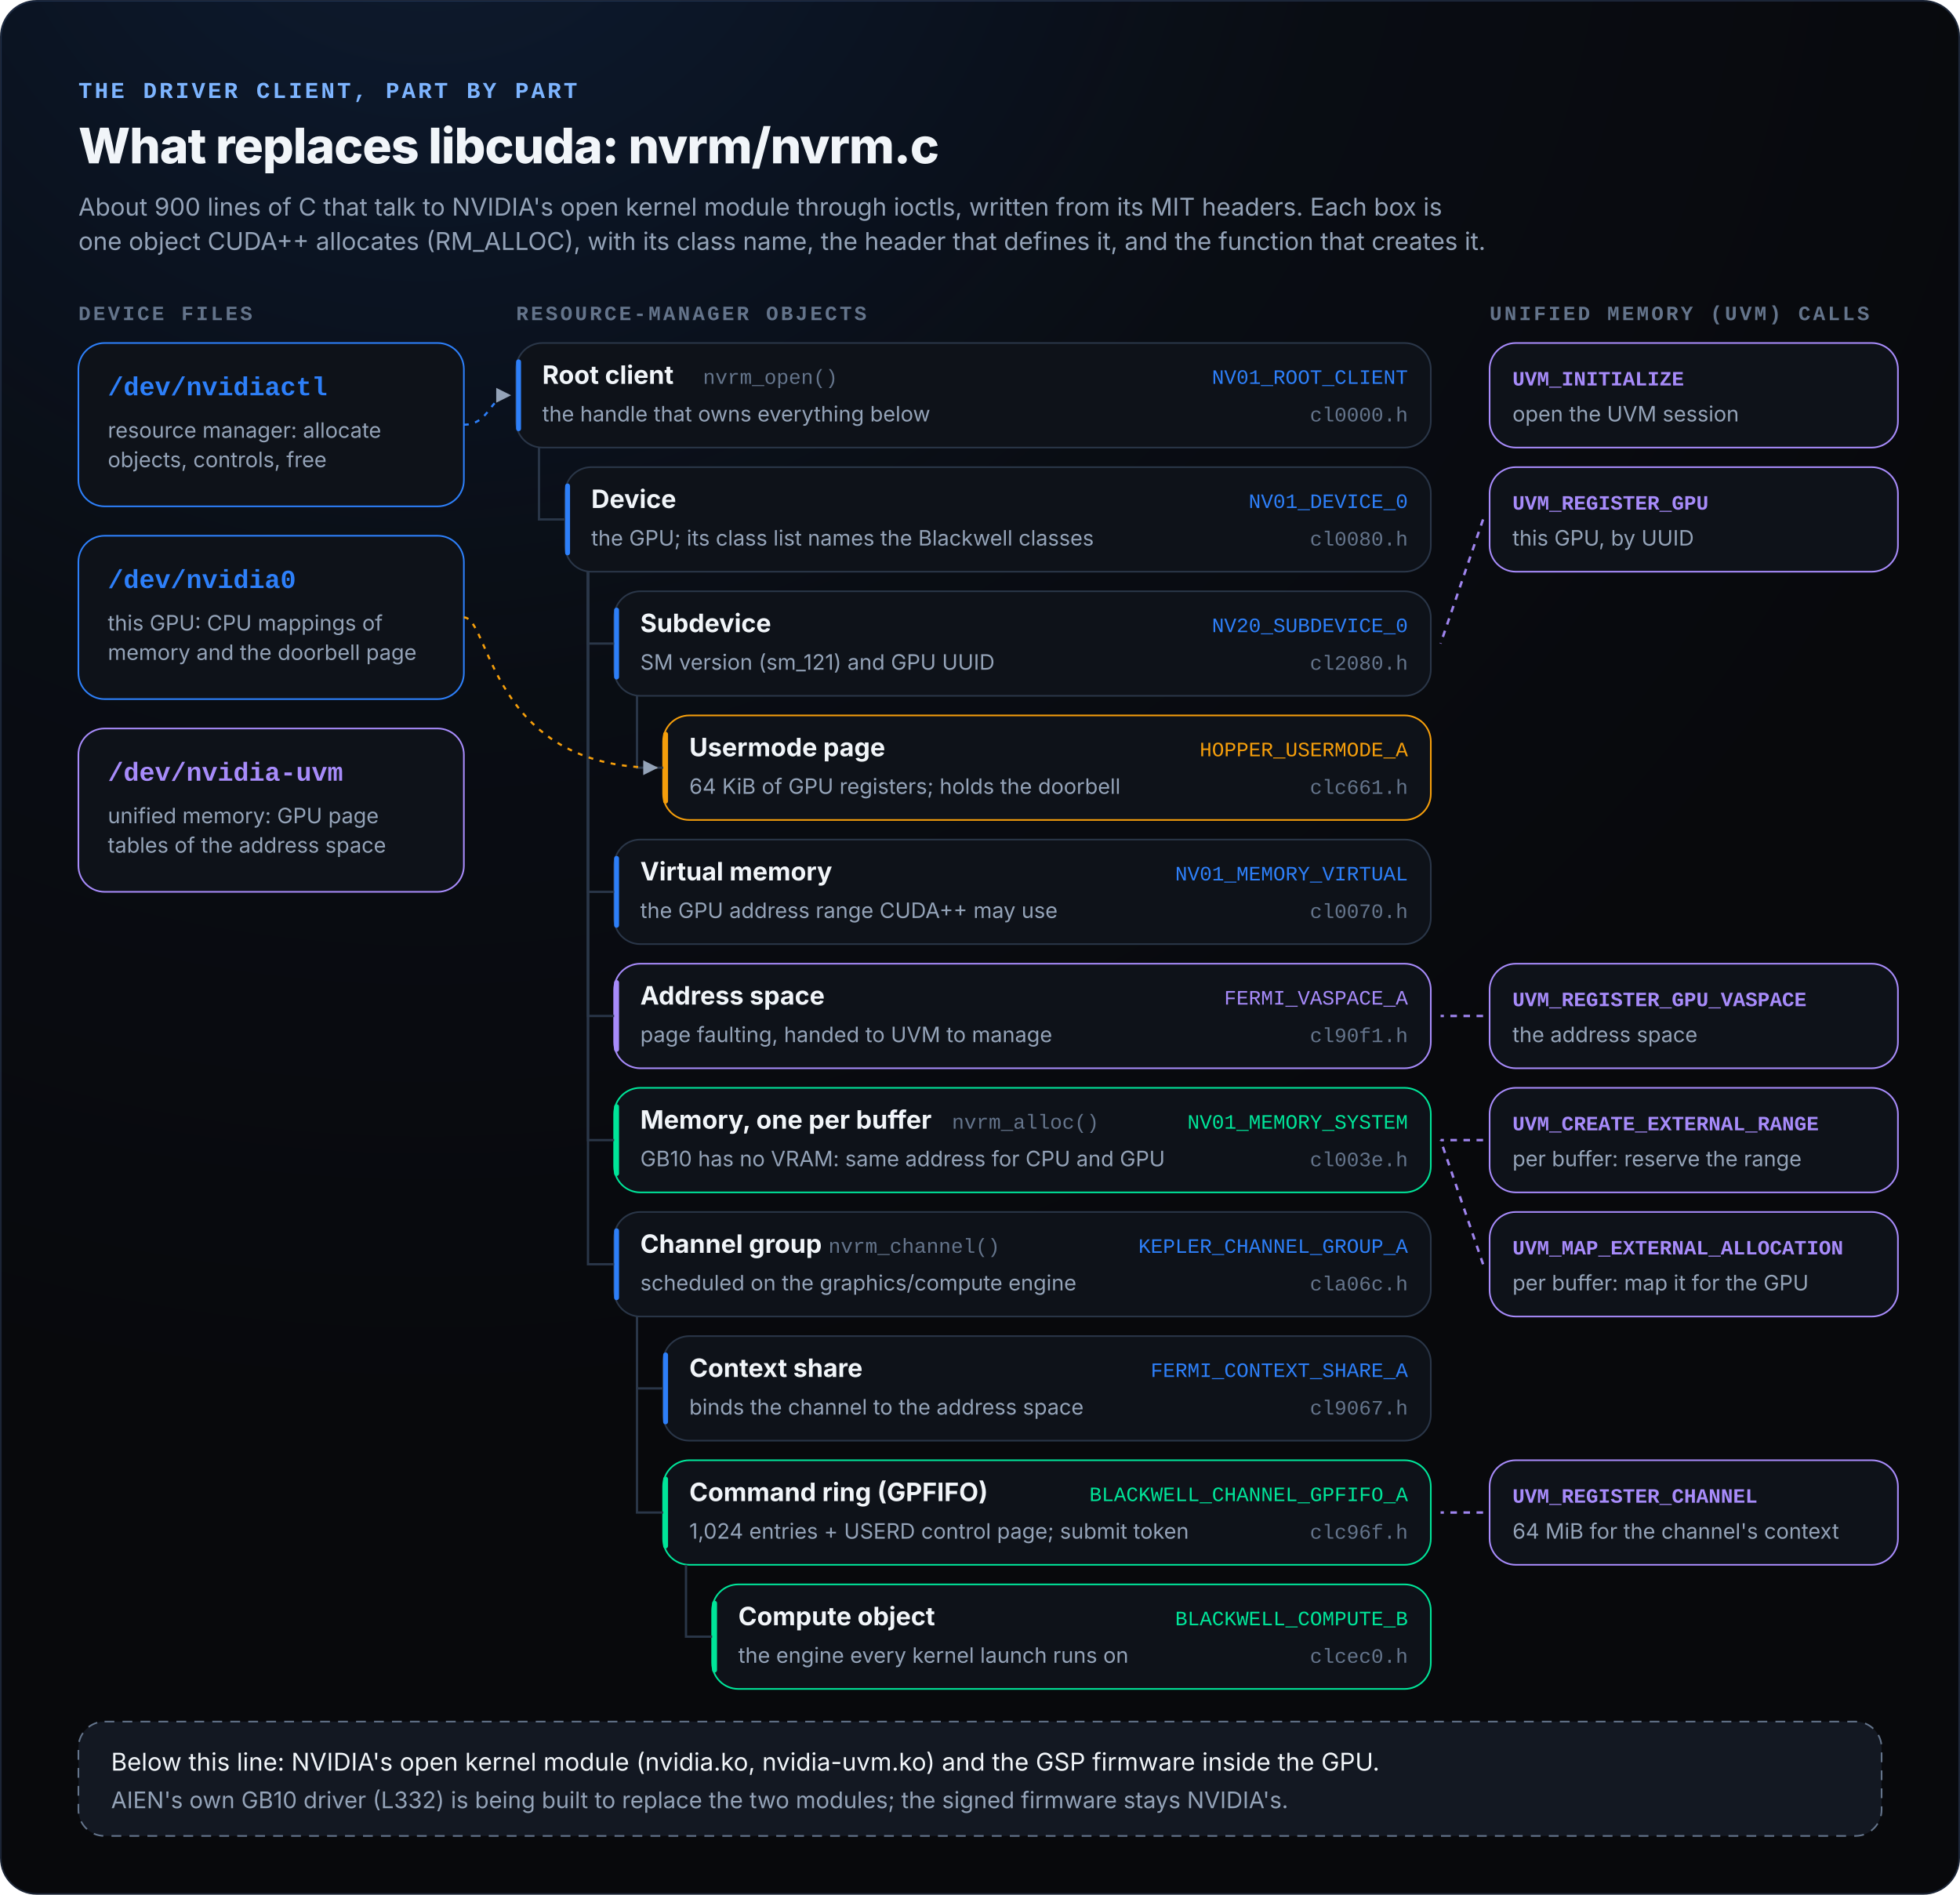
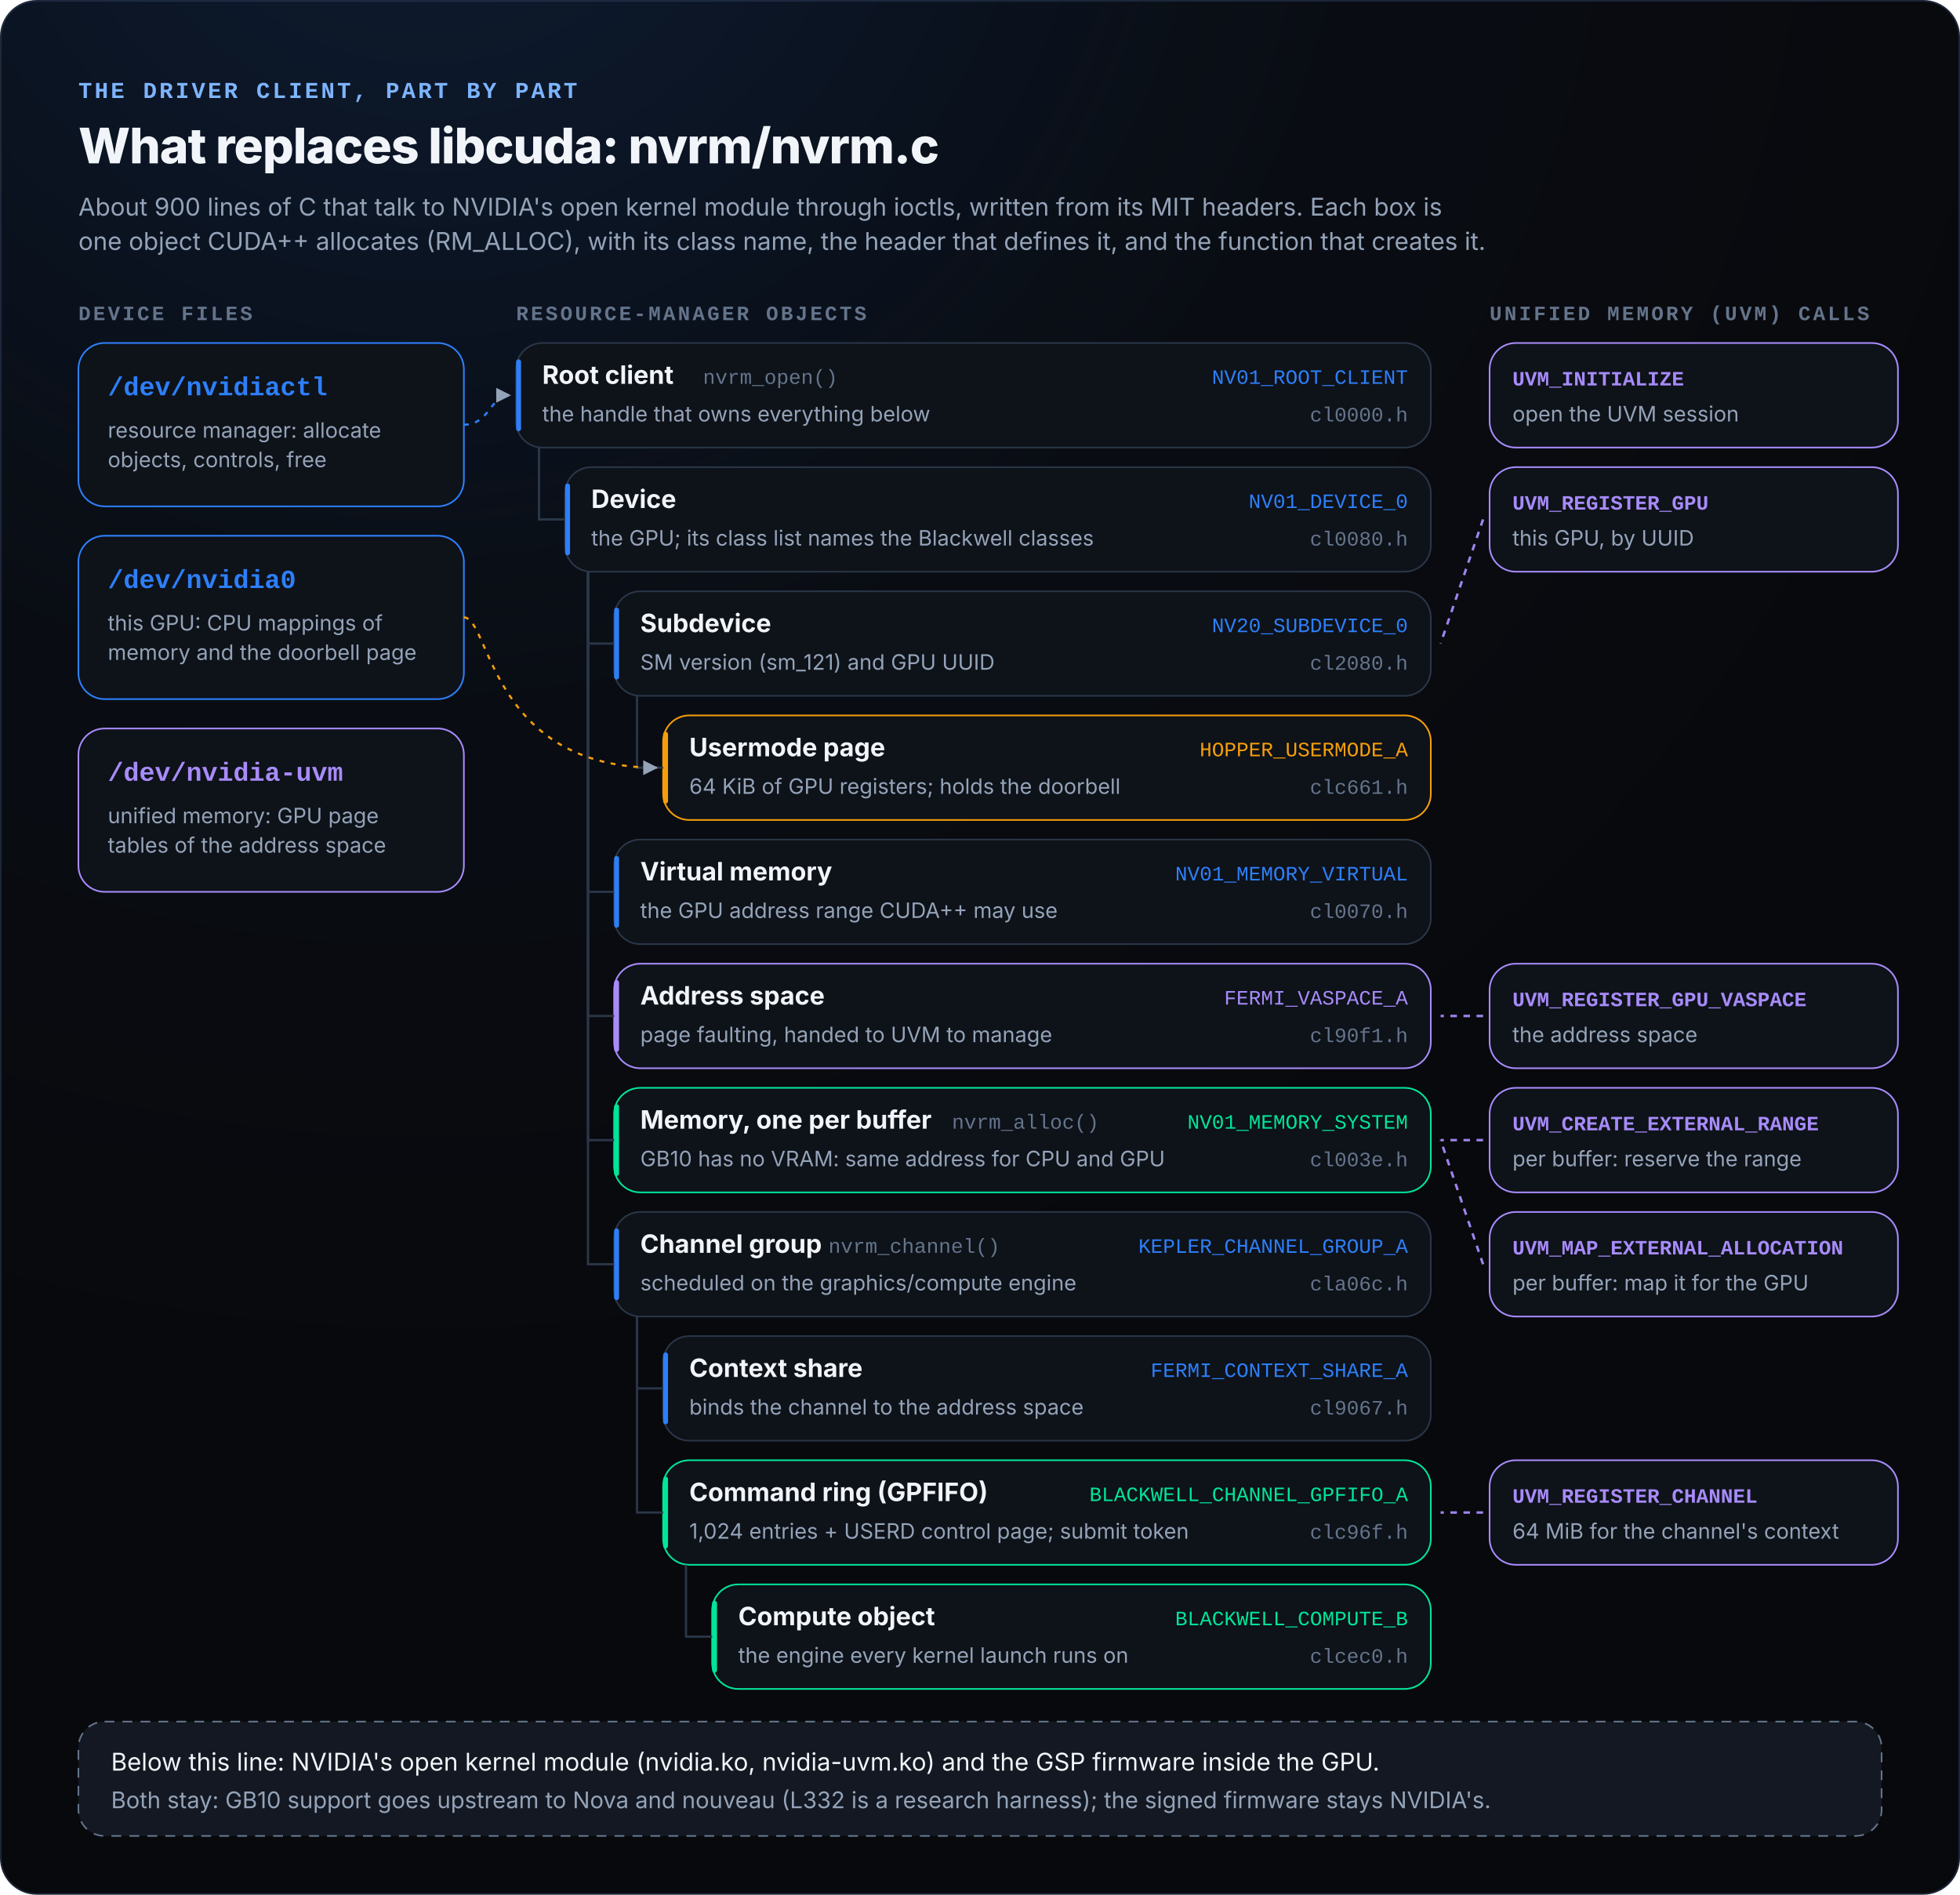
<svg xmlns="http://www.w3.org/2000/svg" width="1200" height="1160" viewBox="0 0 1200 1160" role="img" aria-labelledby="t d">
  <defs>
    <radialGradient id="glow" cx="22%" cy="-10%" r="85%">
      <stop offset="0" stop-color="#2d7ff9" stop-opacity="0.16" />
      <stop offset="0.55" stop-color="#2d7ff9" stop-opacity="0.03" />
      <stop offset="1" stop-color="#2d7ff9" stop-opacity="0" />
    </radialGradient>
    <radialGradient id="glow2" cx="92%" cy="8%" r="45%">
      <stop offset="0" stop-color="#00e599" stop-opacity="0.08" />
      <stop offset="1" stop-color="#00e599" stop-opacity="0" />
    </radialGradient>
    <marker id="arrow" viewBox="0 0 10 10" refX="9" refY="5" markerWidth="7" markerHeight="7" orient="auto-start-reverse">
      <path d="M0 0 L10 5 L0 10 z" fill="#94a3b8" />
    </marker>
  </defs>
  <rect x="0.5" y="0.5" width="1199.0" height="1159.0" rx="22" fill="#08090c" stroke="#1c2536" stroke-width="1.0" />
  <rect x="0.5" y="0.5" width="1199.0" height="1159.0" rx="22" fill="url(#glow)" stroke="none" stroke-width="1.0" />
  <text x="48.0" y="60.0" font-family="ui-monospace, SFMono-Regular, Menlo, Consolas, 'Liberation Mono', monospace" font-size="14" font-weight="600" fill="#7db4ff" text-anchor="start" letter-spacing="1.5">THE DRIVER CLIENT, PART BY PART</text>
  <text x="48.0" y="100.0" font-family="Inter, ui-sans-serif, -apple-system, 'Segoe UI', Helvetica, Arial, sans-serif" font-size="30" font-weight="800" fill="#f1f5f9" text-anchor="start" letter-spacing="-0.5">What replaces libcuda: nvrm/nvrm.c</text>
  <text x="48.0" y="132.0" font-family="Inter, ui-sans-serif, -apple-system, 'Segoe UI', Helvetica, Arial, sans-serif" font-size="15" font-weight="400" fill="#94a3b8" text-anchor="start">About 900 lines of C that talk to NVIDIA's open kernel module through ioctls, written from its MIT headers. Each box is</text>
  <text x="48.0" y="153.0" font-family="Inter, ui-sans-serif, -apple-system, 'Segoe UI', Helvetica, Arial, sans-serif" font-size="15" font-weight="400" fill="#94a3b8" text-anchor="start">one object CUDA++ allocates (RM_ALLOC), with its class name, the header that defines it, and the function that creates it.</text>
  <text x="48.0" y="196.0" font-family="ui-monospace, SFMono-Regular, Menlo, Consolas, 'Liberation Mono', monospace" font-size="12.5" font-weight="700" fill="#64748b" text-anchor="start" letter-spacing="1.5">DEVICE FILES</text>
  <rect x="48.0" y="210.0" width="236.0" height="100.0" rx="16.0" fill="#0e1219" stroke="#2d7ff9" stroke-width="1.0" />
  <text x="66.0" y="242.0" font-family="ui-monospace, SFMono-Regular, Menlo, Consolas, 'Liberation Mono', monospace" font-size="16" font-weight="700" fill="#2d7ff9" text-anchor="start">/dev/nvidiactl</text>
  <text x="66.0" y="268.0" font-family="Inter, ui-sans-serif, -apple-system, 'Segoe UI', Helvetica, Arial, sans-serif" font-size="13" font-weight="400" fill="#94a3b8" text-anchor="start">resource manager: allocate</text>
  <text x="66.0" y="286.0" font-family="Inter, ui-sans-serif, -apple-system, 'Segoe UI', Helvetica, Arial, sans-serif" font-size="13" font-weight="400" fill="#94a3b8" text-anchor="start">objects, controls, free</text>
  <rect x="48.0" y="328.0" width="236.0" height="100.0" rx="16.0" fill="#0e1219" stroke="#2d7ff9" stroke-width="1.0" />
  <text x="66.0" y="360.0" font-family="ui-monospace, SFMono-Regular, Menlo, Consolas, 'Liberation Mono', monospace" font-size="16" font-weight="700" fill="#2d7ff9" text-anchor="start">/dev/nvidia0</text>
  <text x="66.0" y="386.0" font-family="Inter, ui-sans-serif, -apple-system, 'Segoe UI', Helvetica, Arial, sans-serif" font-size="13" font-weight="400" fill="#94a3b8" text-anchor="start">this GPU: CPU mappings of</text>
  <text x="66.0" y="404.0" font-family="Inter, ui-sans-serif, -apple-system, 'Segoe UI', Helvetica, Arial, sans-serif" font-size="13" font-weight="400" fill="#94a3b8" text-anchor="start">memory and the doorbell page</text>
  <rect x="48.0" y="446.0" width="236.0" height="100.0" rx="16.0" fill="#0e1219" stroke="#a78bfa" stroke-width="1.0" />
  <text x="66.0" y="478.0" font-family="ui-monospace, SFMono-Regular, Menlo, Consolas, 'Liberation Mono', monospace" font-size="16" font-weight="700" fill="#a78bfa" text-anchor="start">/dev/nvidia-uvm</text>
  <text x="66.0" y="504.0" font-family="Inter, ui-sans-serif, -apple-system, 'Segoe UI', Helvetica, Arial, sans-serif" font-size="13" font-weight="400" fill="#94a3b8" text-anchor="start">unified memory: GPU page</text>
  <text x="66.0" y="522.0" font-family="Inter, ui-sans-serif, -apple-system, 'Segoe UI', Helvetica, Arial, sans-serif" font-size="13" font-weight="400" fill="#94a3b8" text-anchor="start">tables of the address space</text>
  <text x="316.0" y="196.0" font-family="ui-monospace, SFMono-Regular, Menlo, Consolas, 'Liberation Mono', monospace" font-size="12.5" font-weight="700" fill="#64748b" text-anchor="start" letter-spacing="1.5">RESOURCE-MANAGER OBJECTS</text>
  <rect x="316.0" y="210.0" width="560.0" height="64.0" rx="16.0" fill="#0e1219" stroke="#2a3648" stroke-width="1.0" />
  <rect x="316.0" y="220.0" width="3.0" height="44.0" rx="1.5" fill="#2d7ff9" stroke="none" stroke-width="1.0" />
  <text x="332.0" y="235.0" font-family="Inter, ui-sans-serif, -apple-system, 'Segoe UI', Helvetica, Arial, sans-serif" font-size="15.5" font-weight="700" fill="#f1f5f9" text-anchor="start">Root client</text>
  <text x="430.4" y="235.0" font-family="ui-monospace, SFMono-Regular, Menlo, Consolas, 'Liberation Mono', monospace" font-size="12.5" font-weight="400" fill="#64748b" text-anchor="start">nvrm_open()</text>
  <text x="862.0" y="235.0" font-family="ui-monospace, SFMono-Regular, Menlo, Consolas, 'Liberation Mono', monospace" font-size="12.5" font-weight="400" fill="#2d7ff9" text-anchor="end">NV01_ROOT_CLIENT</text>
  <text x="332.0" y="258.0" font-family="Inter, ui-sans-serif, -apple-system, 'Segoe UI', Helvetica, Arial, sans-serif" font-size="13" font-weight="400" fill="#94a3b8" text-anchor="start">the handle that owns everything below</text>
  <text x="862.0" y="258.0" font-family="ui-monospace, SFMono-Regular, Menlo, Consolas, 'Liberation Mono', monospace" font-size="12.5" font-weight="400" fill="#64748b" text-anchor="end">cl0000.h</text>
  <rect x="346.0" y="286.0" width="530.0" height="64.0" rx="16.0" fill="#0e1219" stroke="#2a3648" stroke-width="1.0" />
  <rect x="346.0" y="296.0" width="3.0" height="44.0" rx="1.5" fill="#2d7ff9" stroke="none" stroke-width="1.0" />
  <text x="362.0" y="311.0" font-family="Inter, ui-sans-serif, -apple-system, 'Segoe UI', Helvetica, Arial, sans-serif" font-size="15.5" font-weight="700" fill="#f1f5f9" text-anchor="start">Device</text>
  <text x="862.0" y="311.0" font-family="ui-monospace, SFMono-Regular, Menlo, Consolas, 'Liberation Mono', monospace" font-size="12.5" font-weight="400" fill="#2d7ff9" text-anchor="end">NV01_DEVICE_0</text>
  <text x="362.0" y="334.0" font-family="Inter, ui-sans-serif, -apple-system, 'Segoe UI', Helvetica, Arial, sans-serif" font-size="13" font-weight="400" fill="#94a3b8" text-anchor="start">the GPU; its class list names the Blackwell classes</text>
  <text x="862.0" y="334.0" font-family="ui-monospace, SFMono-Regular, Menlo, Consolas, 'Liberation Mono', monospace" font-size="12.5" font-weight="400" fill="#64748b" text-anchor="end">cl0080.h</text>
  <rect x="376.0" y="362.0" width="500.0" height="64.0" rx="16.0" fill="#0e1219" stroke="#2a3648" stroke-width="1.0" />
  <rect x="376.0" y="372.0" width="3.0" height="44.0" rx="1.5" fill="#2d7ff9" stroke="none" stroke-width="1.0" />
  <text x="392.0" y="387.0" font-family="Inter, ui-sans-serif, -apple-system, 'Segoe UI', Helvetica, Arial, sans-serif" font-size="15.5" font-weight="700" fill="#f1f5f9" text-anchor="start">Subdevice</text>
  <text x="862.0" y="387.0" font-family="ui-monospace, SFMono-Regular, Menlo, Consolas, 'Liberation Mono', monospace" font-size="12.5" font-weight="400" fill="#2d7ff9" text-anchor="end">NV20_SUBDEVICE_0</text>
  <text x="392.0" y="410.0" font-family="Inter, ui-sans-serif, -apple-system, 'Segoe UI', Helvetica, Arial, sans-serif" font-size="13" font-weight="400" fill="#94a3b8" text-anchor="start">SM version (sm_121) and GPU UUID</text>
  <text x="862.0" y="410.0" font-family="ui-monospace, SFMono-Regular, Menlo, Consolas, 'Liberation Mono', monospace" font-size="12.5" font-weight="400" fill="#64748b" text-anchor="end">cl2080.h</text>
  <rect x="406.0" y="438.0" width="470.0" height="64.0" rx="16.0" fill="#0e1219" stroke="#f59e0b" stroke-width="1.0" />
  <rect x="406.0" y="448.0" width="3.0" height="44.0" rx="1.5" fill="#f59e0b" stroke="none" stroke-width="1.0" />
  <text x="422.0" y="463.0" font-family="Inter, ui-sans-serif, -apple-system, 'Segoe UI', Helvetica, Arial, sans-serif" font-size="15.5" font-weight="700" fill="#f1f5f9" text-anchor="start">Usermode page</text>
  <text x="862.0" y="463.0" font-family="ui-monospace, SFMono-Regular, Menlo, Consolas, 'Liberation Mono', monospace" font-size="12.5" font-weight="400" fill="#f59e0b" text-anchor="end">HOPPER_USERMODE_A</text>
  <text x="422.0" y="486.0" font-family="Inter, ui-sans-serif, -apple-system, 'Segoe UI', Helvetica, Arial, sans-serif" font-size="13" font-weight="400" fill="#94a3b8" text-anchor="start">64 KiB of GPU registers; holds the doorbell</text>
  <text x="862.0" y="486.0" font-family="ui-monospace, SFMono-Regular, Menlo, Consolas, 'Liberation Mono', monospace" font-size="12.5" font-weight="400" fill="#64748b" text-anchor="end">clc661.h</text>
  <rect x="376.0" y="514.0" width="500.0" height="64.0" rx="16.0" fill="#0e1219" stroke="#2a3648" stroke-width="1.0" />
  <rect x="376.0" y="524.0" width="3.0" height="44.0" rx="1.5" fill="#2d7ff9" stroke="none" stroke-width="1.0" />
  <text x="392.0" y="539.0" font-family="Inter, ui-sans-serif, -apple-system, 'Segoe UI', Helvetica, Arial, sans-serif" font-size="15.5" font-weight="700" fill="#f1f5f9" text-anchor="start">Virtual memory</text>
  <text x="862.0" y="539.0" font-family="ui-monospace, SFMono-Regular, Menlo, Consolas, 'Liberation Mono', monospace" font-size="12.5" font-weight="400" fill="#2d7ff9" text-anchor="end">NV01_MEMORY_VIRTUAL</text>
  <text x="392.0" y="562.0" font-family="Inter, ui-sans-serif, -apple-system, 'Segoe UI', Helvetica, Arial, sans-serif" font-size="13" font-weight="400" fill="#94a3b8" text-anchor="start">the GPU address range CUDA++ may use</text>
  <text x="862.0" y="562.0" font-family="ui-monospace, SFMono-Regular, Menlo, Consolas, 'Liberation Mono', monospace" font-size="12.5" font-weight="400" fill="#64748b" text-anchor="end">cl0070.h</text>
  <rect x="376.0" y="590.0" width="500.0" height="64.0" rx="16.0" fill="#0e1219" stroke="#a78bfa" stroke-width="1.0" />
  <rect x="376.0" y="600.0" width="3.0" height="44.0" rx="1.5" fill="#a78bfa" stroke="none" stroke-width="1.0" />
  <text x="392.0" y="615.0" font-family="Inter, ui-sans-serif, -apple-system, 'Segoe UI', Helvetica, Arial, sans-serif" font-size="15.5" font-weight="700" fill="#f1f5f9" text-anchor="start">Address space</text>
  <text x="862.0" y="615.0" font-family="ui-monospace, SFMono-Regular, Menlo, Consolas, 'Liberation Mono', monospace" font-size="12.5" font-weight="400" fill="#a78bfa" text-anchor="end">FERMI_VASPACE_A</text>
  <text x="392.0" y="638.0" font-family="Inter, ui-sans-serif, -apple-system, 'Segoe UI', Helvetica, Arial, sans-serif" font-size="13" font-weight="400" fill="#94a3b8" text-anchor="start">page faulting, handed to UVM to manage</text>
  <text x="862.0" y="638.0" font-family="ui-monospace, SFMono-Regular, Menlo, Consolas, 'Liberation Mono', monospace" font-size="12.5" font-weight="400" fill="#64748b" text-anchor="end">cl90f1.h</text>
  <rect x="376.0" y="666.0" width="500.0" height="64.0" rx="16.0" fill="#0e1219" stroke="#00e599" stroke-width="1.0" />
  <rect x="376.0" y="676.0" width="3.0" height="44.0" rx="1.5" fill="#00e599" stroke="none" stroke-width="1.0" />
  <text x="392.0" y="691.0" font-family="Inter, ui-sans-serif, -apple-system, 'Segoe UI', Helvetica, Arial, sans-serif" font-size="15.5" font-weight="700" fill="#f1f5f9" text-anchor="start">Memory, one per buffer</text>
  <text x="582.8" y="691.0" font-family="ui-monospace, SFMono-Regular, Menlo, Consolas, 'Liberation Mono', monospace" font-size="12.5" font-weight="400" fill="#64748b" text-anchor="start">nvrm_alloc()</text>
  <text x="862.0" y="691.0" font-family="ui-monospace, SFMono-Regular, Menlo, Consolas, 'Liberation Mono', monospace" font-size="12.5" font-weight="400" fill="#00e599" text-anchor="end">NV01_MEMORY_SYSTEM</text>
  <text x="392.0" y="714.0" font-family="Inter, ui-sans-serif, -apple-system, 'Segoe UI', Helvetica, Arial, sans-serif" font-size="13" font-weight="400" fill="#94a3b8" text-anchor="start">GB10 has no VRAM: same address for CPU and GPU</text>
  <text x="862.0" y="714.0" font-family="ui-monospace, SFMono-Regular, Menlo, Consolas, 'Liberation Mono', monospace" font-size="12.5" font-weight="400" fill="#64748b" text-anchor="end">cl003e.h</text>
  <rect x="376.0" y="742.0" width="500.0" height="64.0" rx="16.0" fill="#0e1219" stroke="#2a3648" stroke-width="1.0" />
  <rect x="376.0" y="752.0" width="3.0" height="44.0" rx="1.5" fill="#2d7ff9" stroke="none" stroke-width="1.0" />
  <text x="392.0" y="767.0" font-family="Inter, ui-sans-serif, -apple-system, 'Segoe UI', Helvetica, Arial, sans-serif" font-size="15.5" font-weight="700" fill="#f1f5f9" text-anchor="start">Channel group</text>
  <text x="507.2" y="767.0" font-family="ui-monospace, SFMono-Regular, Menlo, Consolas, 'Liberation Mono', monospace" font-size="12.5" font-weight="400" fill="#64748b" text-anchor="start">nvrm_channel()</text>
  <text x="862.0" y="767.0" font-family="ui-monospace, SFMono-Regular, Menlo, Consolas, 'Liberation Mono', monospace" font-size="12.5" font-weight="400" fill="#2d7ff9" text-anchor="end">KEPLER_CHANNEL_GROUP_A</text>
  <text x="392.0" y="790.0" font-family="Inter, ui-sans-serif, -apple-system, 'Segoe UI', Helvetica, Arial, sans-serif" font-size="13" font-weight="400" fill="#94a3b8" text-anchor="start">scheduled on the graphics/compute engine</text>
  <text x="862.0" y="790.0" font-family="ui-monospace, SFMono-Regular, Menlo, Consolas, 'Liberation Mono', monospace" font-size="12.5" font-weight="400" fill="#64748b" text-anchor="end">cla06c.h</text>
  <rect x="406.0" y="818.0" width="470.0" height="64.0" rx="16.0" fill="#0e1219" stroke="#2a3648" stroke-width="1.0" />
  <rect x="406.0" y="828.0" width="3.0" height="44.0" rx="1.5" fill="#2d7ff9" stroke="none" stroke-width="1.0" />
  <text x="422.0" y="843.0" font-family="Inter, ui-sans-serif, -apple-system, 'Segoe UI', Helvetica, Arial, sans-serif" font-size="15.5" font-weight="700" fill="#f1f5f9" text-anchor="start">Context share</text>
  <text x="862.0" y="843.0" font-family="ui-monospace, SFMono-Regular, Menlo, Consolas, 'Liberation Mono', monospace" font-size="12.5" font-weight="400" fill="#2d7ff9" text-anchor="end">FERMI_CONTEXT_SHARE_A</text>
  <text x="422.0" y="866.0" font-family="Inter, ui-sans-serif, -apple-system, 'Segoe UI', Helvetica, Arial, sans-serif" font-size="13" font-weight="400" fill="#94a3b8" text-anchor="start">binds the channel to the address space</text>
  <text x="862.0" y="866.0" font-family="ui-monospace, SFMono-Regular, Menlo, Consolas, 'Liberation Mono', monospace" font-size="12.5" font-weight="400" fill="#64748b" text-anchor="end">cl9067.h</text>
  <rect x="406.0" y="894.0" width="470.0" height="64.0" rx="16.0" fill="#0e1219" stroke="#00e599" stroke-width="1.0" />
  <rect x="406.0" y="904.0" width="3.0" height="44.0" rx="1.5" fill="#00e599" stroke="none" stroke-width="1.0" />
  <text x="422.0" y="919.0" font-family="Inter, ui-sans-serif, -apple-system, 'Segoe UI', Helvetica, Arial, sans-serif" font-size="15.5" font-weight="700" fill="#f1f5f9" text-anchor="start">Command ring (GPFIFO)</text>
  <text x="862.0" y="919.0" font-family="ui-monospace, SFMono-Regular, Menlo, Consolas, 'Liberation Mono', monospace" font-size="12.5" font-weight="400" fill="#00e599" text-anchor="end">BLACKWELL_CHANNEL_GPFIFO_A</text>
  <text x="422.0" y="942.0" font-family="Inter, ui-sans-serif, -apple-system, 'Segoe UI', Helvetica, Arial, sans-serif" font-size="13" font-weight="400" fill="#94a3b8" text-anchor="start">1,024 entries + USERD control page; submit token</text>
  <text x="862.0" y="942.0" font-family="ui-monospace, SFMono-Regular, Menlo, Consolas, 'Liberation Mono', monospace" font-size="12.5" font-weight="400" fill="#64748b" text-anchor="end">clc96f.h</text>
  <rect x="436.0" y="970.0" width="440.0" height="64.0" rx="16.0" fill="#0e1219" stroke="#00e599" stroke-width="1.0" />
  <rect x="436.0" y="980.0" width="3.0" height="44.0" rx="1.5" fill="#00e599" stroke="none" stroke-width="1.0" />
  <text x="452.0" y="995.0" font-family="Inter, ui-sans-serif, -apple-system, 'Segoe UI', Helvetica, Arial, sans-serif" font-size="15.5" font-weight="700" fill="#f1f5f9" text-anchor="start">Compute object</text>
  <text x="862.0" y="995.0" font-family="ui-monospace, SFMono-Regular, Menlo, Consolas, 'Liberation Mono', monospace" font-size="12.5" font-weight="400" fill="#00e599" text-anchor="end">BLACKWELL_COMPUTE_B</text>
  <text x="452.0" y="1018.0" font-family="Inter, ui-sans-serif, -apple-system, 'Segoe UI', Helvetica, Arial, sans-serif" font-size="13" font-weight="400" fill="#94a3b8" text-anchor="start">the engine every kernel launch runs on</text>
  <text x="862.0" y="1018.0" font-family="ui-monospace, SFMono-Regular, Menlo, Consolas, 'Liberation Mono', monospace" font-size="12.5" font-weight="400" fill="#64748b" text-anchor="end">clcec0.h</text>
  <path d="M330 274 L330 318.0 L346 318.0" stroke="#2a3648" stroke-width="1.4" fill="none" />
  <path d="M360 350 L360 394.0 L376 394.0" stroke="#2a3648" stroke-width="1.4" fill="none" />
  <path d="M390 426 L390 470.0 L406 470.0" stroke="#2a3648" stroke-width="1.4" fill="none" />
  <path d="M360 350 L360 546.0 L376 546.0" stroke="#2a3648" stroke-width="1.4" fill="none" />
  <path d="M360 350 L360 622.0 L376 622.0" stroke="#2a3648" stroke-width="1.4" fill="none" />
  <path d="M360 350 L360 698.0 L376 698.0" stroke="#2a3648" stroke-width="1.4" fill="none" />
  <path d="M360 350 L360 774.0 L376 774.0" stroke="#2a3648" stroke-width="1.4" fill="none" />
  <path d="M390 806 L390 850.0 L406 850.0" stroke="#2a3648" stroke-width="1.4" fill="none" />
  <path d="M390 806 L390 926.0 L406 926.0" stroke="#2a3648" stroke-width="1.4" fill="none" />
  <path d="M420 958 L420 1002.0 L436 1002.0" stroke="#2a3648" stroke-width="1.4" fill="none" />
  <path d="M284 260 C 300 260, 300 242, 312 242" stroke="#2d7ff9" stroke-width="1.3" fill="none" marker-end="url(#arrow)" stroke-dasharray="3 4" />
  <path d="M284 378 C 300 378, 300 470, 402 470" stroke="#f59e0b" stroke-width="1.3" fill="none" marker-end="url(#arrow)" stroke-dasharray="3 4" />
  <text x="912.0" y="196.0" font-family="ui-monospace, SFMono-Regular, Menlo, Consolas, 'Liberation Mono', monospace" font-size="12.5" font-weight="700" fill="#64748b" text-anchor="start" letter-spacing="1.5">UNIFIED MEMORY (UVM) CALLS</text>
  <rect x="912.0" y="210.0" width="250.0" height="64.0" rx="16.0" fill="#0e1219" stroke="#a78bfa" stroke-width="1.0" />
  <text x="926.0" y="236.0" font-family="ui-monospace, SFMono-Regular, Menlo, Consolas, 'Liberation Mono', monospace" font-size="12.5" font-weight="700" fill="#a78bfa" text-anchor="start">UVM_INITIALIZE</text>
  <text x="926.0" y="258.0" font-family="Inter, ui-sans-serif, -apple-system, 'Segoe UI', Helvetica, Arial, sans-serif" font-size="13" font-weight="400" fill="#94a3b8" text-anchor="start">open the UVM session</text>
  <rect x="912.0" y="286.0" width="250.0" height="64.0" rx="16.0" fill="#0e1219" stroke="#a78bfa" stroke-width="1.0" />
  <text x="926.0" y="312.0" font-family="ui-monospace, SFMono-Regular, Menlo, Consolas, 'Liberation Mono', monospace" font-size="12.5" font-weight="700" fill="#a78bfa" text-anchor="start">UVM_REGISTER_GPU</text>
  <text x="926.0" y="334.0" font-family="Inter, ui-sans-serif, -apple-system, 'Segoe UI', Helvetica, Arial, sans-serif" font-size="13" font-weight="400" fill="#94a3b8" text-anchor="start">this GPU, by UUID</text>
  <rect x="912.0" y="590.0" width="250.0" height="64.0" rx="16.0" fill="#0e1219" stroke="#a78bfa" stroke-width="1.0" />
  <text x="926.0" y="616.0" font-family="ui-monospace, SFMono-Regular, Menlo, Consolas, 'Liberation Mono', monospace" font-size="12.5" font-weight="700" fill="#a78bfa" text-anchor="start">UVM_REGISTER_GPU_VASPACE</text>
  <text x="926.0" y="638.0" font-family="Inter, ui-sans-serif, -apple-system, 'Segoe UI', Helvetica, Arial, sans-serif" font-size="13" font-weight="400" fill="#94a3b8" text-anchor="start">the address space</text>
  <rect x="912.0" y="666.0" width="250.0" height="64.0" rx="16.0" fill="#0e1219" stroke="#a78bfa" stroke-width="1.0" />
  <text x="926.0" y="692.0" font-family="ui-monospace, SFMono-Regular, Menlo, Consolas, 'Liberation Mono', monospace" font-size="12.5" font-weight="700" fill="#a78bfa" text-anchor="start">UVM_CREATE_EXTERNAL_RANGE</text>
  <text x="926.0" y="714.0" font-family="Inter, ui-sans-serif, -apple-system, 'Segoe UI', Helvetica, Arial, sans-serif" font-size="13" font-weight="400" fill="#94a3b8" text-anchor="start">per buffer: reserve the range</text>
  <rect x="912.0" y="742.0" width="250.0" height="64.0" rx="16.0" fill="#0e1219" stroke="#a78bfa" stroke-width="1.0" />
  <text x="926.0" y="768.0" font-family="ui-monospace, SFMono-Regular, Menlo, Consolas, 'Liberation Mono', monospace" font-size="12.5" font-weight="700" fill="#a78bfa" text-anchor="start">UVM_MAP_EXTERNAL_ALLOCATION</text>
  <text x="926.0" y="790.0" font-family="Inter, ui-sans-serif, -apple-system, 'Segoe UI', Helvetica, Arial, sans-serif" font-size="13" font-weight="400" fill="#94a3b8" text-anchor="start">per buffer: map it for the GPU</text>
  <rect x="912.0" y="894.0" width="250.0" height="64.0" rx="16.0" fill="#0e1219" stroke="#a78bfa" stroke-width="1.0" />
  <text x="926.0" y="920.0" font-family="ui-monospace, SFMono-Regular, Menlo, Consolas, 'Liberation Mono', monospace" font-size="12.5" font-weight="700" fill="#a78bfa" text-anchor="start">UVM_REGISTER_CHANNEL</text>
  <text x="926.0" y="942.0" font-family="Inter, ui-sans-serif, -apple-system, 'Segoe UI', Helvetica, Arial, sans-serif" font-size="13" font-weight="400" fill="#94a3b8" text-anchor="start">64 MiB for the channel's context</text>
  <line x1="908.0" y1="318.0" x2="882.0" y2="394.0" stroke="#a78bfa" stroke-width="1.5" stroke-dasharray="4 4" opacity="0.95" />
  <line x1="908.0" y1="622.0" x2="882.0" y2="622.0" stroke="#a78bfa" stroke-width="1.5" stroke-dasharray="4 4" opacity="0.95" />
  <line x1="908.0" y1="698.0" x2="882.0" y2="698.0" stroke="#a78bfa" stroke-width="1.5" stroke-dasharray="4 4" opacity="0.95" />
  <line x1="908.0" y1="774.0" x2="882.0" y2="698.0" stroke="#a78bfa" stroke-width="1.5" stroke-dasharray="4 4" opacity="0.95" />
  <line x1="908.0" y1="926.0" x2="882.0" y2="926.0" stroke="#a78bfa" stroke-width="1.5" stroke-dasharray="4 4" opacity="0.95" />
  <rect x="48.0" y="1054.0" width="1104.0" height="70.0" rx="16.0" fill="#131822" stroke="#64748b" stroke-width="1.0" stroke-dasharray="6 5" />
  <text x="68.0" y="1084.0" font-family="Inter, ui-sans-serif, -apple-system, 'Segoe UI', Helvetica, Arial, sans-serif" font-size="15" font-weight="400" fill="#f1f5f9" text-anchor="start">Below this line: NVIDIA's open kernel module (nvidia.ko, nvidia-uvm.ko) and the GSP firmware inside the GPU.</text>
-   <text x="68.0" y="1107.0" font-family="Inter, ui-sans-serif, -apple-system, 'Segoe UI', Helvetica, Arial, sans-serif" font-size="14" font-weight="400" fill="#94a3b8" text-anchor="start">AIEN's own GB10 driver (L332) is being built to replace the two modules; the signed firmware stays NVIDIA's.</text>
+   <text x="68.0" y="1107.0" font-family="Inter, ui-sans-serif, -apple-system, 'Segoe UI', Helvetica, Arial, sans-serif" font-size="14" font-weight="400" fill="#94a3b8" text-anchor="start">Both stay: GB10 support goes upstream to Nova and nouveau (L332 is a research harness); the signed firmware stays NVIDIA's.</text>
</svg>
